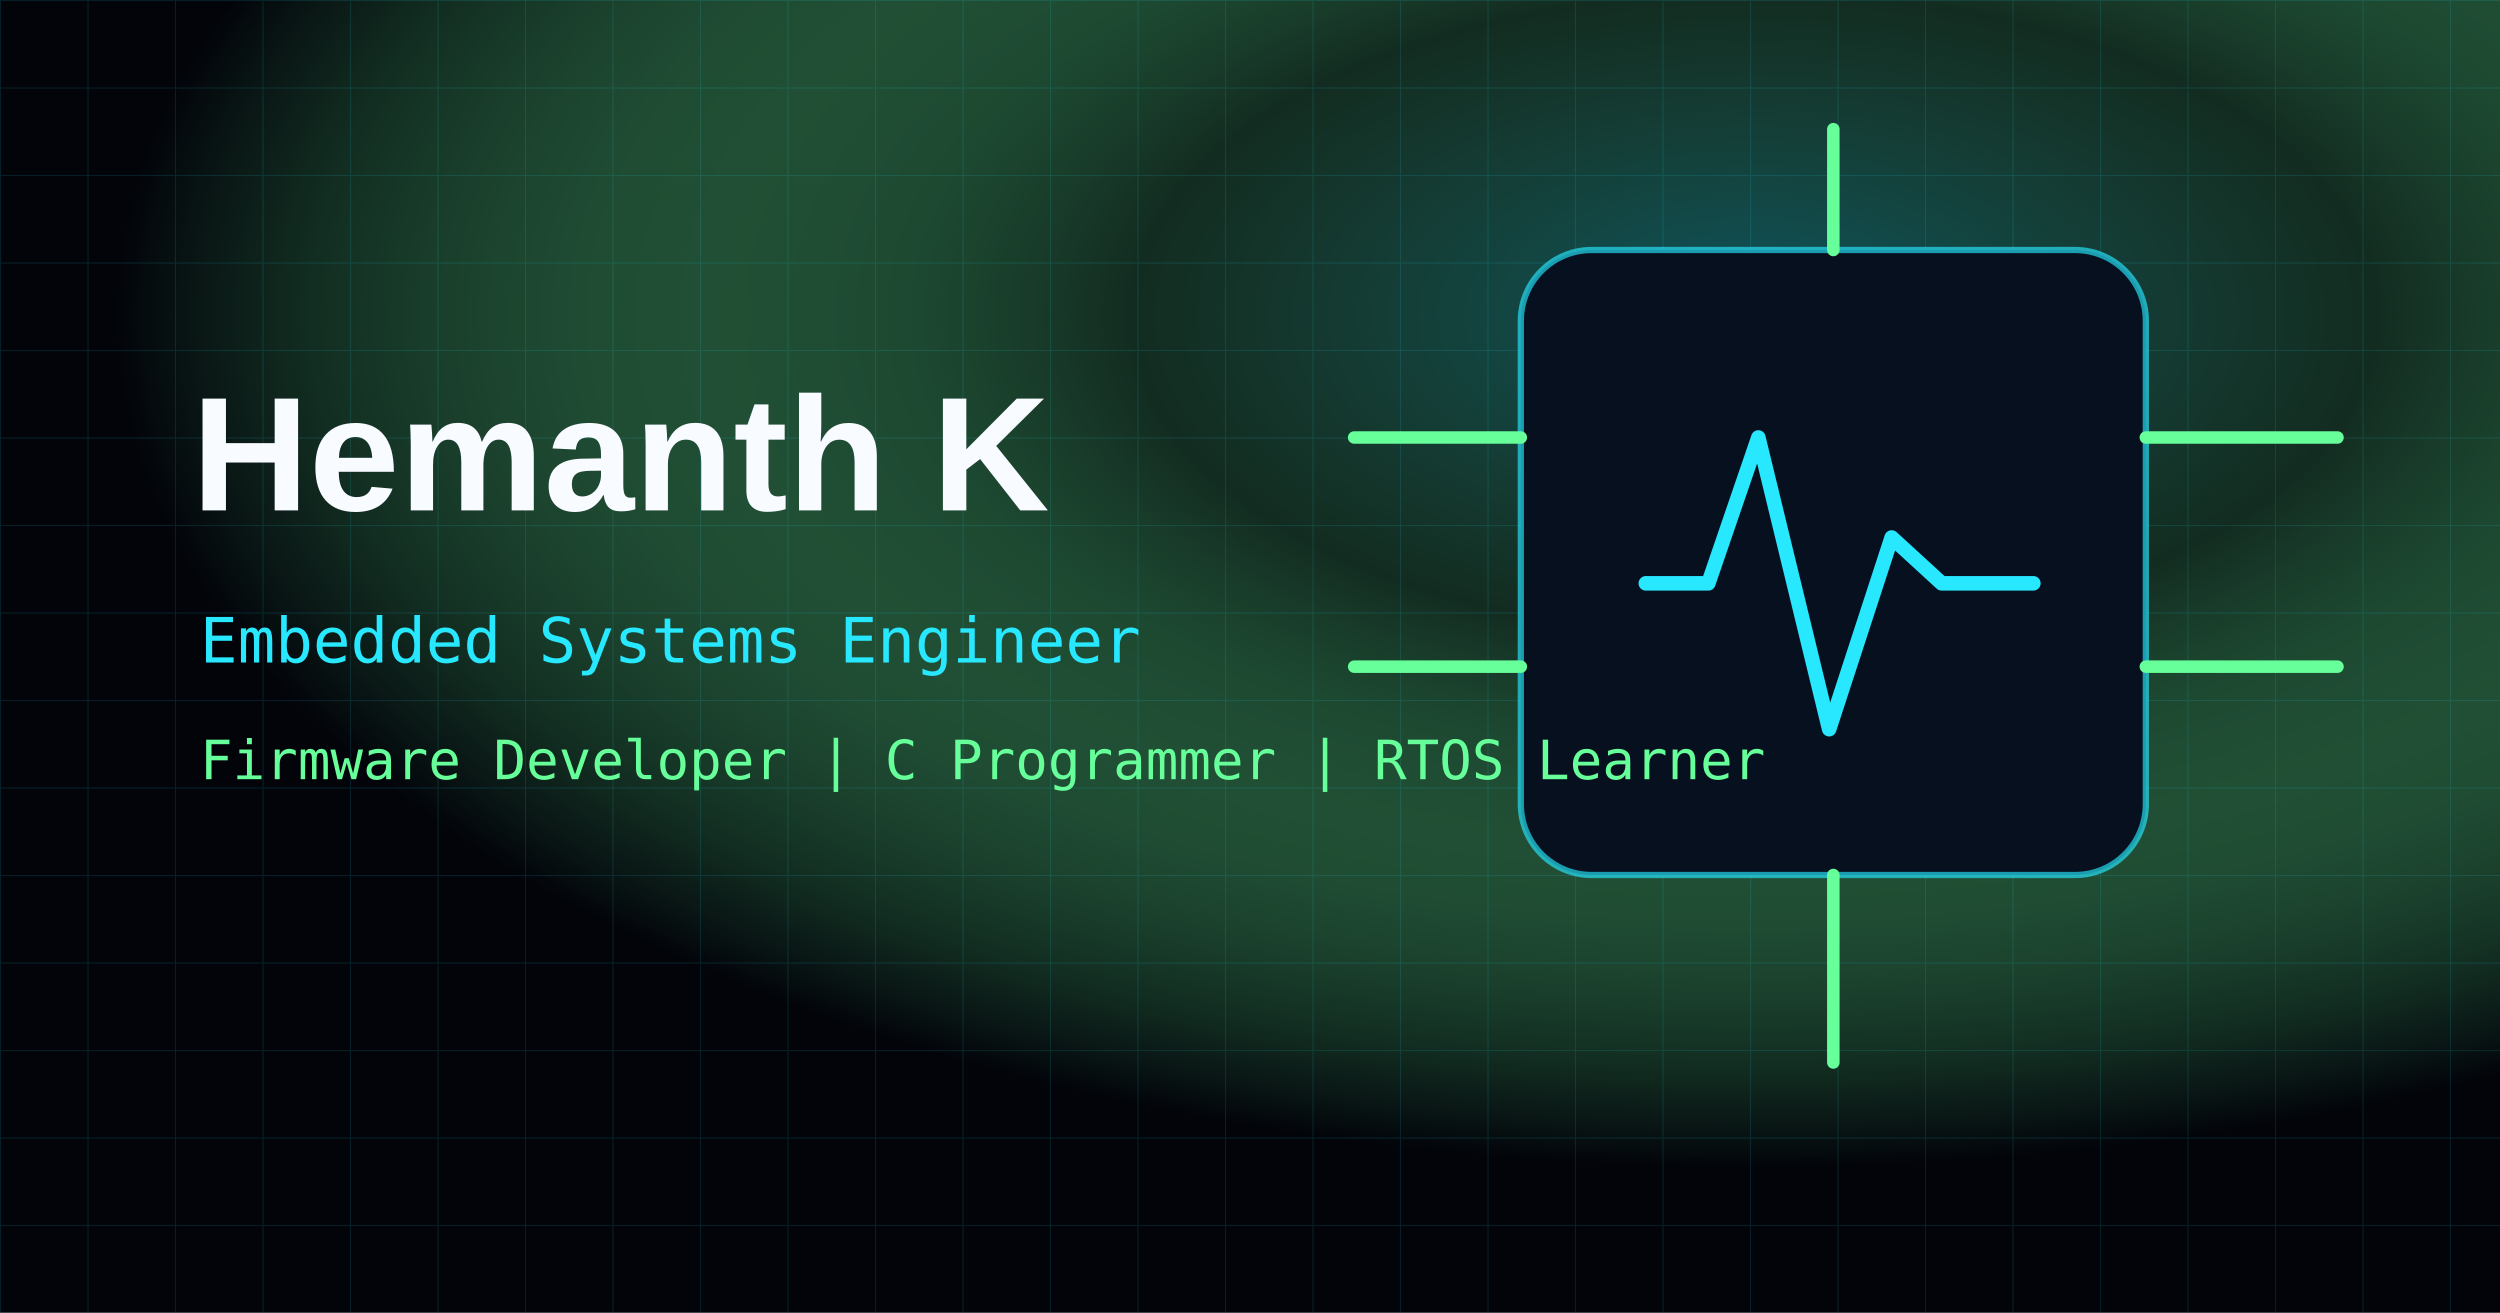
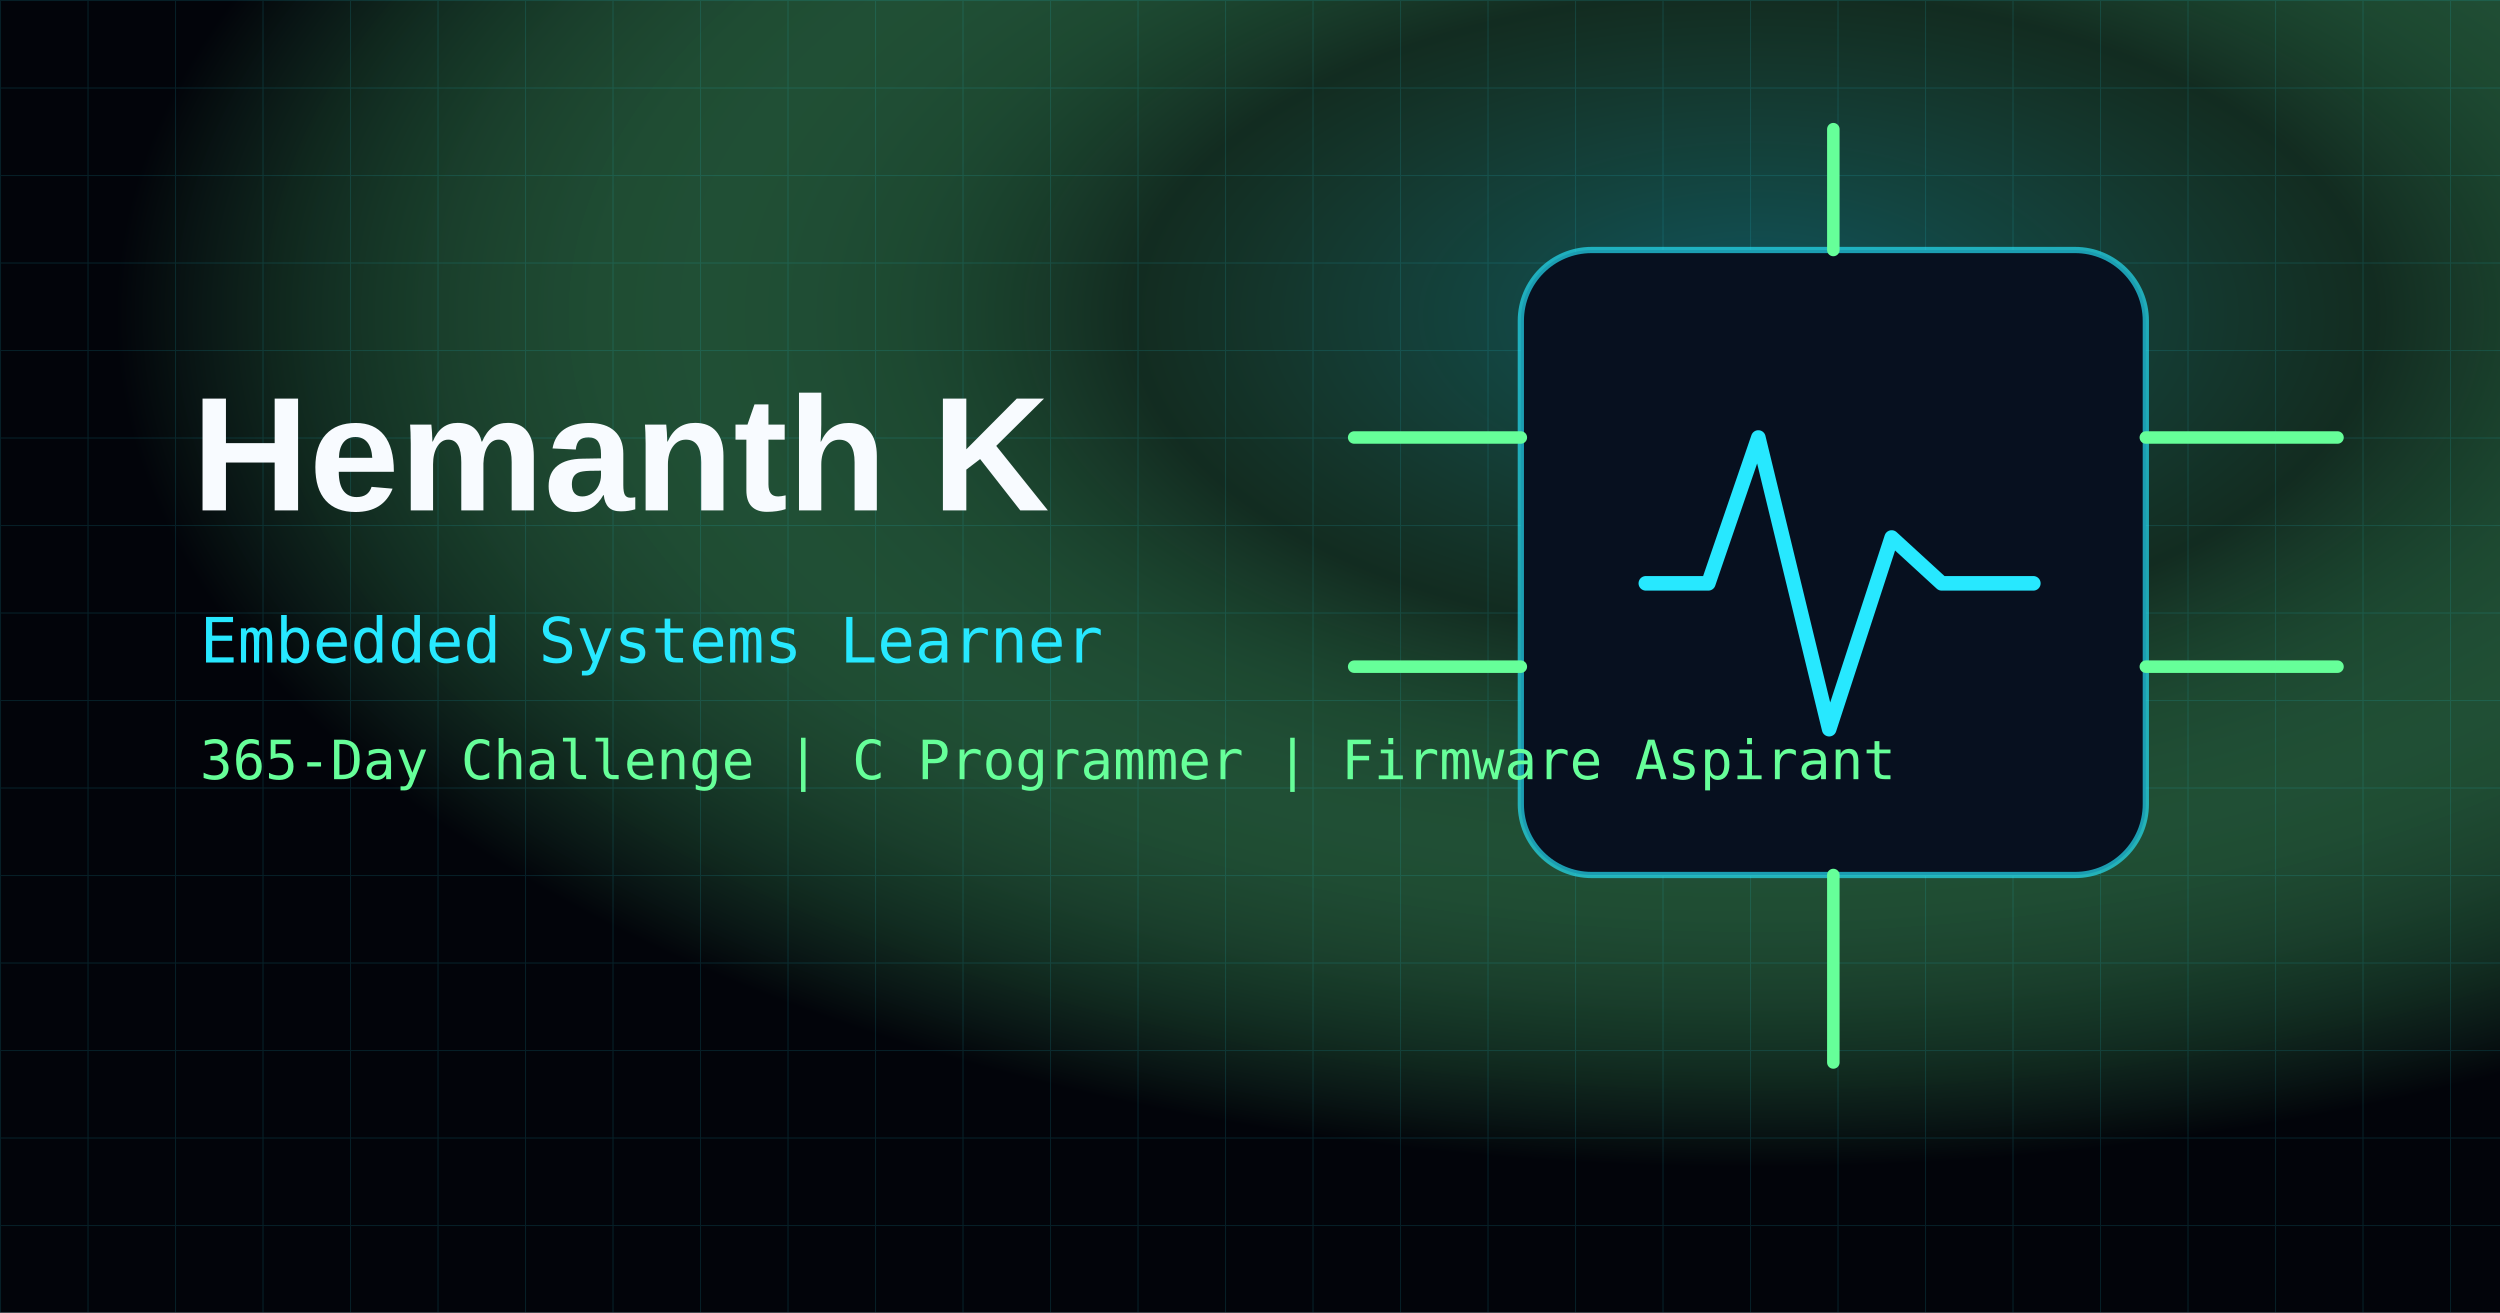
<svg xmlns="http://www.w3.org/2000/svg" viewBox="0 0 1200 630">
  <defs>
    <radialGradient id="g" cx="70%" cy="24%" r="65%">
      <stop offset="0" stop-color="#27e8ff" stop-opacity=".35" />
      <stop offset=".38" stop-color="#66ff99" stop-opacity=".16" />
      <stop offset="1" stop-color="#02040a" />
    </radialGradient>
    <pattern id="grid" width="42" height="42" patternUnits="userSpaceOnUse">
      <path d="M42 0H0v42" fill="none" stroke="#27e8ff" stroke-opacity=".12" />
    </pattern>
  </defs>
  <rect width="1200" height="630" fill="#02040a" />
  <rect width="1200" height="630" fill="url(#g)" />
  <rect width="1200" height="630" fill="url(#grid)" />
  <rect x="730" y="120" width="300" height="300" rx="34" fill="#07101f" stroke="#27e8ff" stroke-opacity=".65" stroke-width="3" />
  <path d="M650 210h80M650 320h80M1030 210h92M1030 320h92M880 62v58M880 420v90" stroke="#66ff99" stroke-width="6" stroke-linecap="round" />
  <path d="M790 280h30l24-70 34 140 30-92 24 22h44" fill="none" stroke="#27e8ff" stroke-width="7" stroke-linecap="round" stroke-linejoin="round" />
  <text x="92" y="245" fill="#f8fbff" font-family="Space Grotesk, Arial" font-size="78" font-weight="700">Hemanth K</text>
-   <text x="96" y="318" fill="#27e8ff" font-family="JetBrains Mono, monospace" font-size="30">Embedded Systems Engineer</text>
-   <text x="96" y="374" fill="#66ff99" font-family="JetBrains Mono, monospace" font-size="26">Firmware Developer | C Programmer | RTOS Learner</text>
+   <text x="96" y="318" fill="#27e8ff" font-family="JetBrains Mono, monospace" font-size="30">Embedded Systems Learner</text>
+   <text x="96" y="374" fill="#66ff99" font-family="JetBrains Mono, monospace" font-size="26">365-Day Challenge | C Programmer | Firmware Aspirant</text>
</svg>
